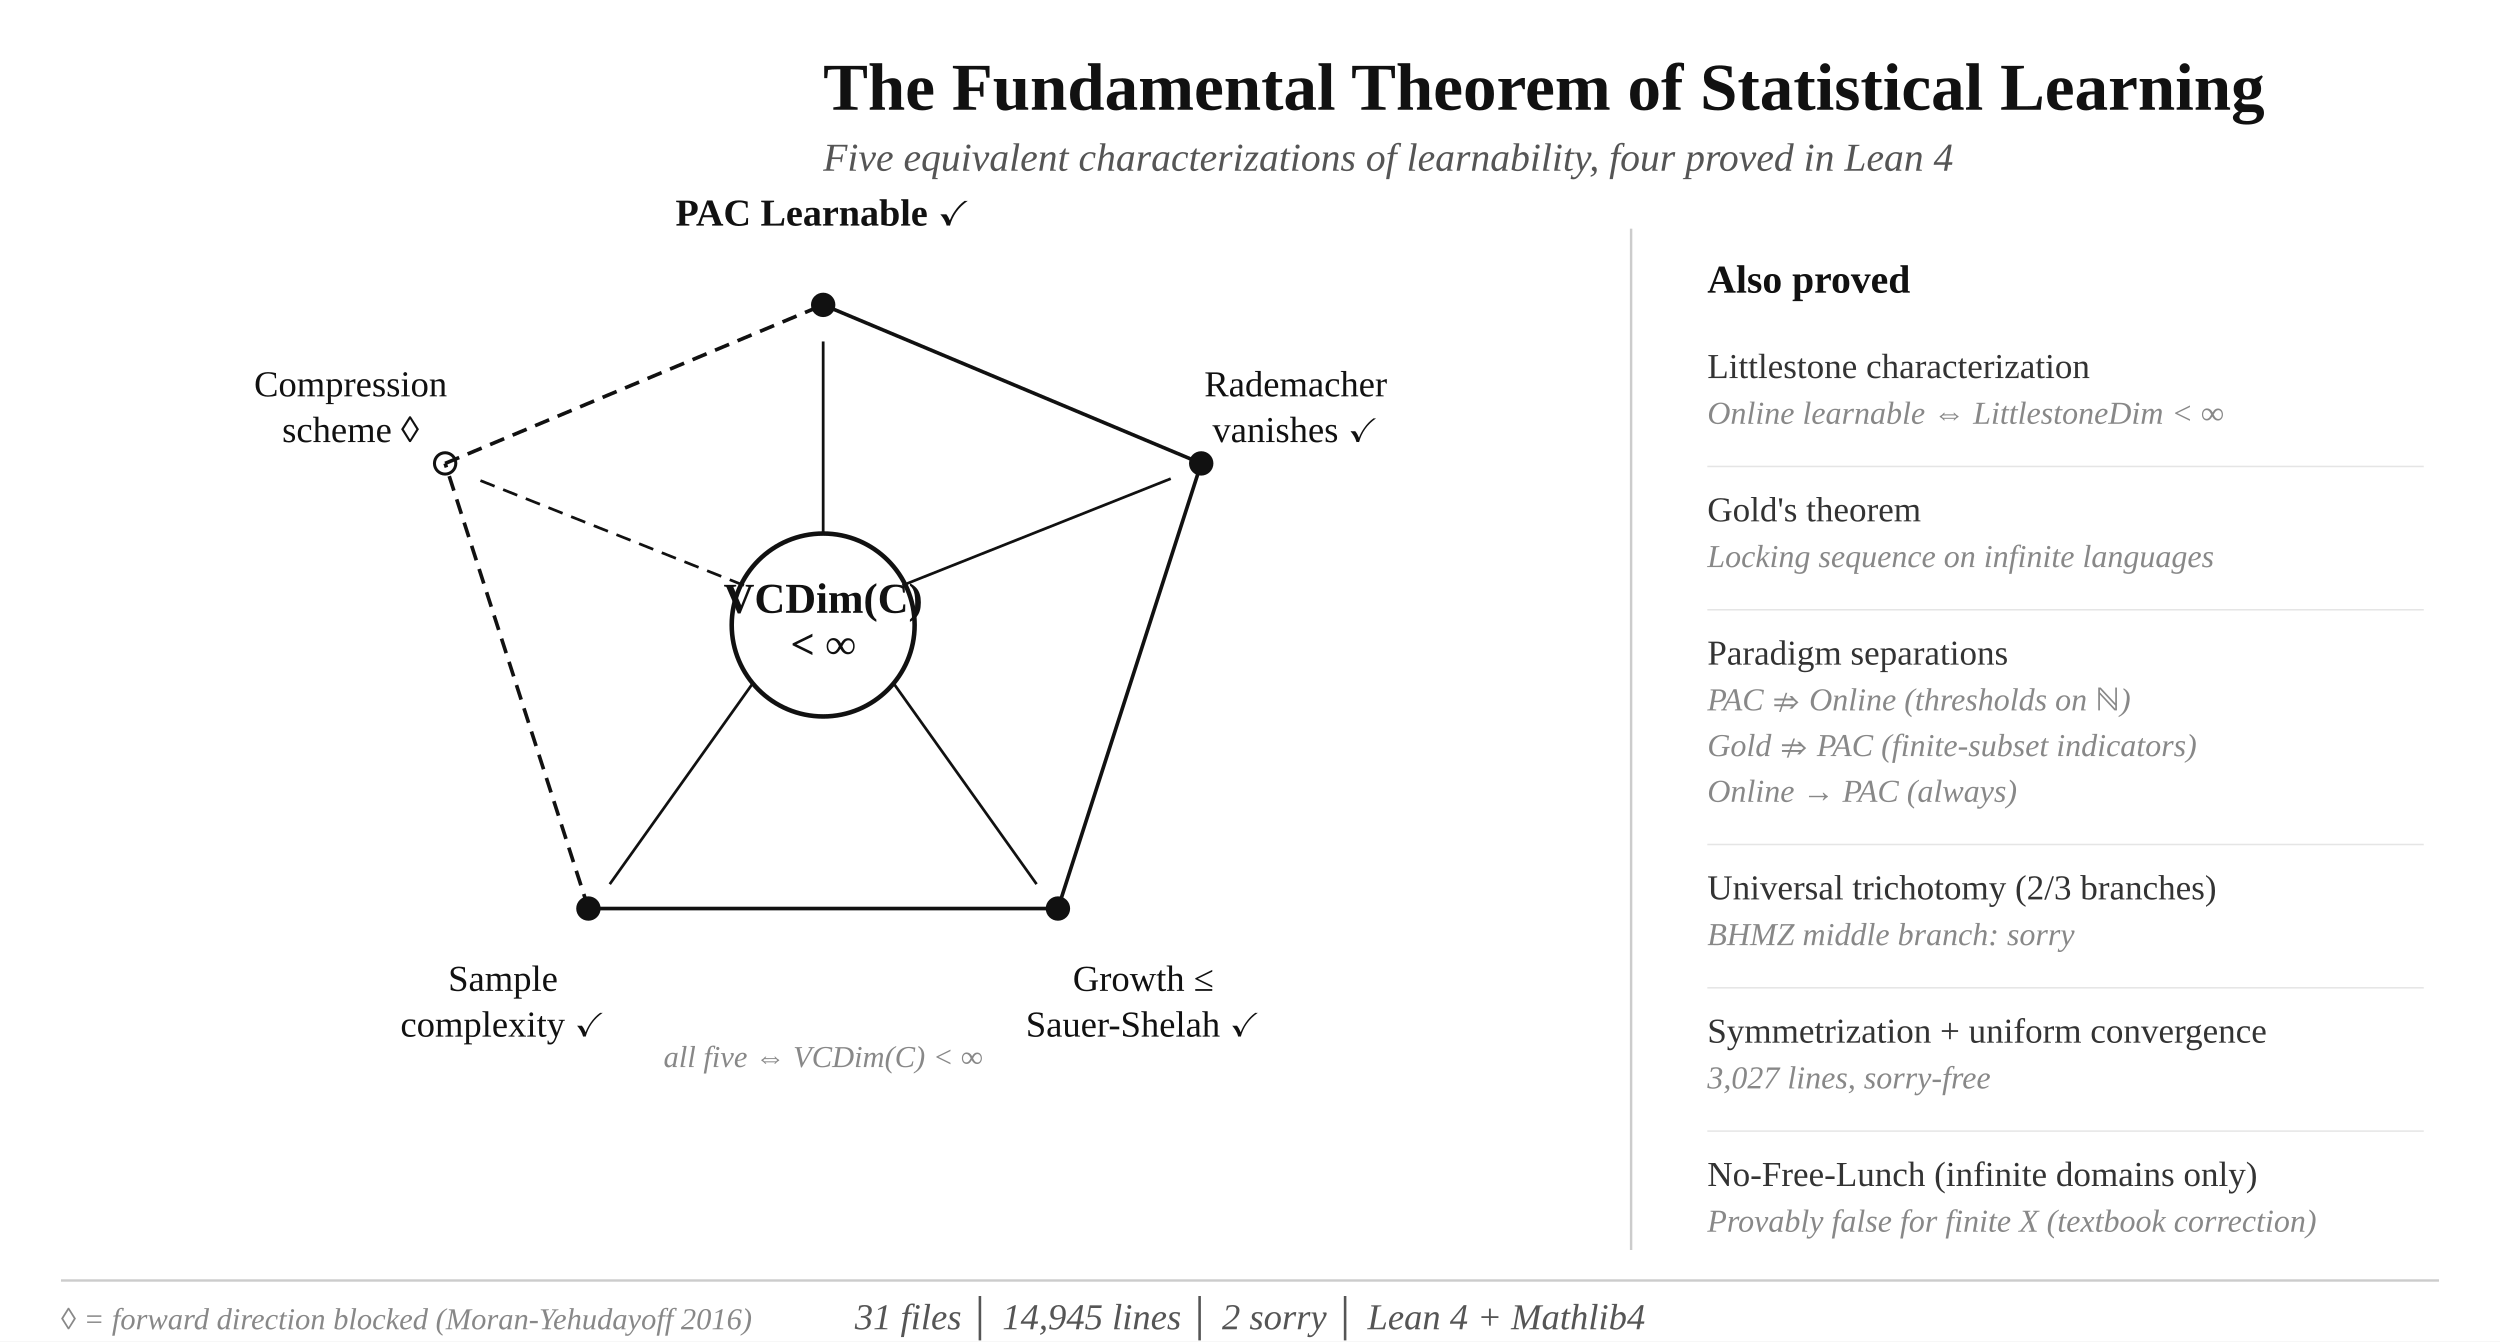
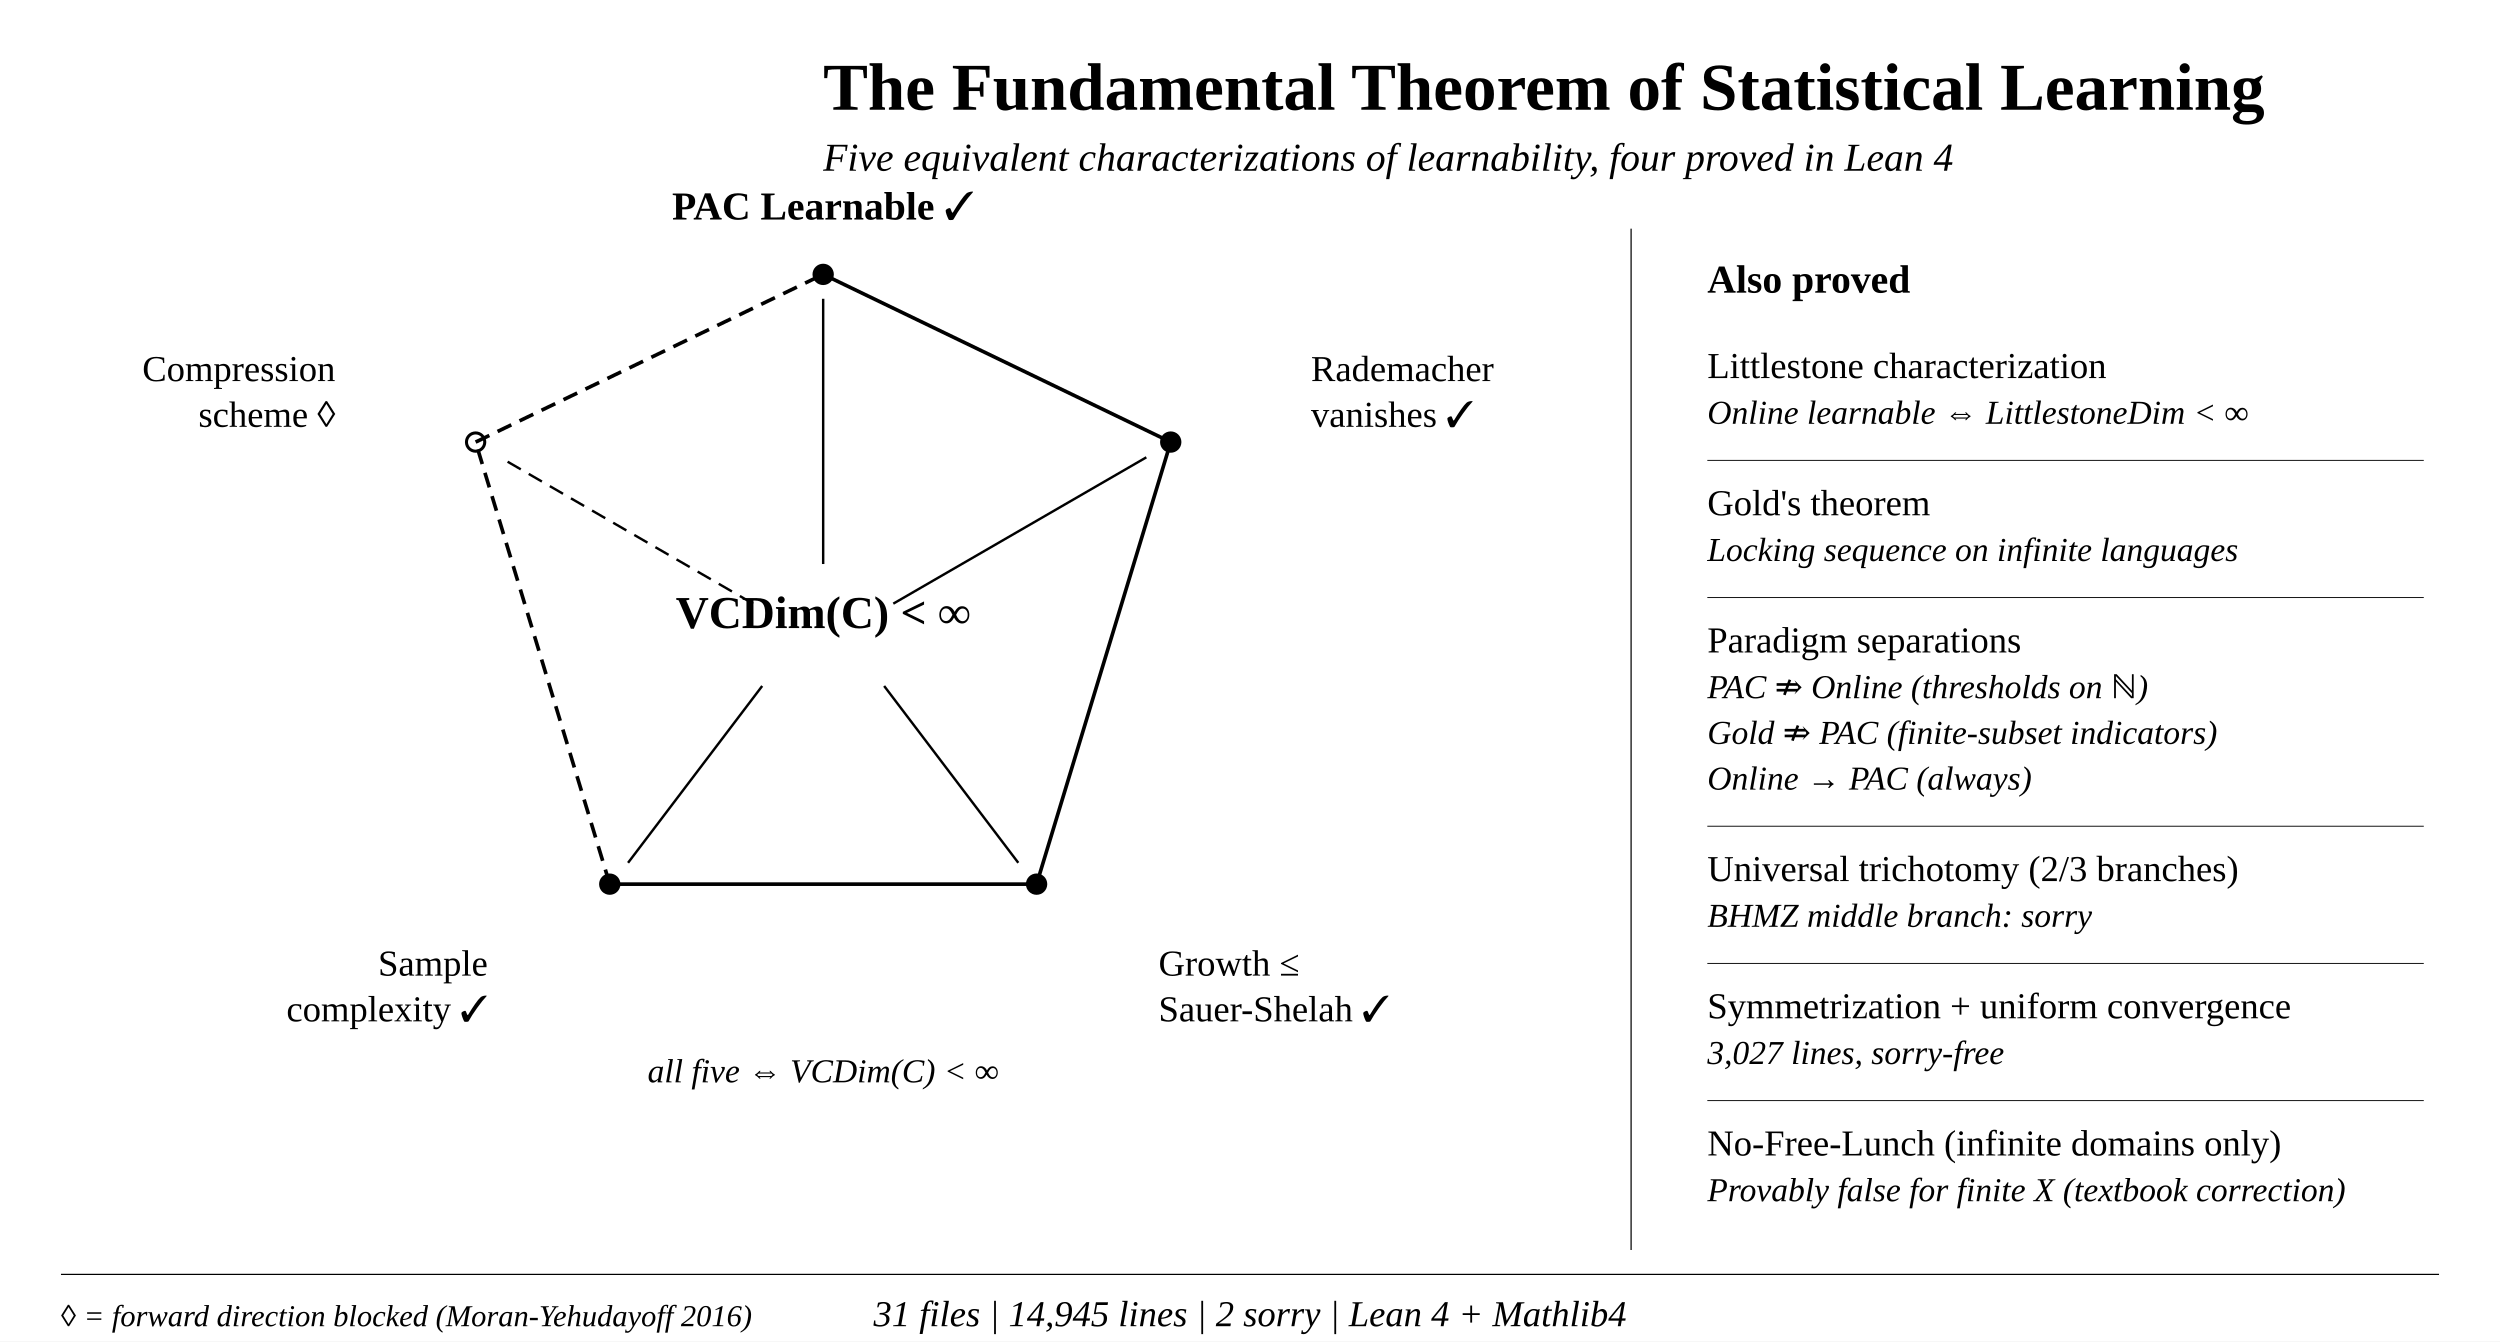
- <svg xmlns="http://www.w3.org/2000/svg" viewBox="0 0 820 440" font-family="'Times New Roman','Georgia','Palatino',serif">
+ <svg xmlns="http://www.w3.org/2000/svg" viewBox="0 0 820 440" font-family="'Times New Roman',serif">
  <style>
-     .title{font-size:22px;font-weight:bold;fill:#111}
-     .sub{font-size:13px;fill:#555;font-style:italic}
-     .node{font-size:12px;fill:#111;text-anchor:middle}
-     .nodeb{font-size:12.5px;fill:#111;text-anchor:middle;font-weight:bold}
-     .hub{font-size:14px;fill:#111;text-anchor:middle;font-weight:bold}
-     .edge{stroke:#111;stroke-width:1.2;fill:none}
-     .spoke{stroke:#111;stroke-width:0.9;fill:none}
-     .spoke-sorry{stroke:#111;stroke-width:0.9;fill:none;stroke-dasharray:5 3}
-     .side-title{font-size:13px;fill:#111;font-weight:bold}
-     .side-item{font-size:11.5px;fill:#333}
-     .side-detail{font-size:10.5px;fill:#888;font-style:italic}
-     .check{font-size:12px;fill:#111}
-     .sorry-mark{font-size:12px;fill:#999}
-     .stat{font-size:12px;fill:#555;font-style:italic;text-anchor:middle}
-     .footnote{font-size:10px;fill:#888;font-style:italic}
+     text{font-family:'Times New Roman',serif}
  </style>
  <rect width="820" height="440" fill="#fff" />
-   <text x="270" y="36" class="title">The Fundamental Theorem of Statistical Learning</text>
-   <text x="270" y="56" class="sub">Five equivalent characterizations of learnability, four proved in Lean 4</text>
-   <line x1="270" y1="100" x2="394" y2="152" class="edge" />
-   <line x1="394" y1="152" x2="347" y2="298" class="edge" />
-   <line x1="347" y1="298" x2="193" y2="298" class="edge" />
-   <line x1="193" y1="298" x2="146" y2="152" class="edge" stroke-dasharray="5 3" />
-   <line x1="146" y1="152" x2="270" y2="100" class="edge" stroke-dasharray="5 3" />
-   <circle cx="270" cy="205" r="30" fill="none" stroke="#111" stroke-width="1.5" />
-   <text x="270" y="201" class="hub">VCDim(C)</text>
-   <text x="270" y="216" class="hub" font-size="11">&lt; ∞</text>
-   <line x1="270" y1="175" x2="270" y2="112" class="spoke" />
-   <line x1="296" y1="192" x2="384" y2="157" class="spoke" />
-   <line x1="293" y1="224" x2="340" y2="290" class="spoke" />
-   <line x1="247" y1="224" x2="200" y2="290" class="spoke" />
-   <line x1="244" y1="192" x2="156" y2="157" class="spoke-sorry" />
-   <circle cx="270" cy="100" r="4" fill="#111" />
-   <circle cx="394" cy="152" r="4" fill="#111" />
-   <circle cx="347" cy="298" r="4" fill="#111" />
-   <circle cx="193" cy="298" r="4" fill="#111" />
-   <circle cx="146" cy="152" r="3.5" fill="none" stroke="#111" stroke-width="1" />
-   <text x="270" y="74" class="nodeb">PAC Learnable  ✓</text>
-   <text x="425" y="130" class="node" text-anchor="start">Rademacher</text>
-   <text x="425" y="145" class="node" text-anchor="start">vanishes  ✓</text>
-   <text x="375" y="325" class="node" text-anchor="start">Growth ≤</text>
-   <text x="375" y="340" class="node" text-anchor="start">Sauer-Shelah  ✓</text>
-   <text x="165" y="325" class="node" text-anchor="end">Sample</text>
-   <text x="165" y="340" class="node" text-anchor="end">complexity  ✓</text>
-   <text x="115" y="130" class="node" text-anchor="end">Compression</text>
-   <text x="115" y="145" class="node" text-anchor="end">scheme  ◊</text>
-   <text x="270" y="350" style="font-size:10px;fill:#888;text-anchor:middle;font-style:italic">all five ⇔ VCDim(C) &lt; ∞</text>
-   <line x1="535" y1="75" x2="535" y2="410" stroke="#ccc" stroke-width="0.8" />
-   <text x="560" y="96" class="side-title">Also proved</text>
-   <text x="560" y="124" class="side-item">Littlestone characterization</text>
-   <text x="560" y="139" class="side-detail">Online learnable ⇔ LittlestoneDim &lt; ∞</text>
-   <line x1="560" y1="153" x2="795" y2="153" stroke="#e5e5e5" stroke-width="0.5" />
-   <text x="560" y="171" class="side-item">Gold's theorem</text>
-   <text x="560" y="186" class="side-detail">Locking sequence on infinite languages</text>
-   <line x1="560" y1="200" x2="795" y2="200" stroke="#e5e5e5" stroke-width="0.5" />
-   <text x="560" y="218" class="side-item">Paradigm separations</text>
-   <text x="560" y="233" class="side-detail">PAC ⇏ Online  (thresholds on ℕ)</text>
-   <text x="560" y="248" class="side-detail">Gold ⇏ PAC  (finite-subset indicators)</text>
-   <text x="560" y="263" class="side-detail">Online → PAC  (always)</text>
-   <line x1="560" y1="277" x2="795" y2="277" stroke="#e5e5e5" stroke-width="0.5" />
-   <text x="560" y="295" class="side-item">Universal trichotomy  (2/3 branches)</text>
-   <text x="560" y="310" class="side-detail">BHMZ middle branch: sorry</text>
-   <line x1="560" y1="324" x2="795" y2="324" stroke="#e5e5e5" stroke-width="0.5" />
-   <text x="560" y="342" class="side-item">Symmetrization + uniform convergence</text>
-   <text x="560" y="357" class="side-detail">3,027 lines, sorry-free</text>
-   <line x1="560" y1="371" x2="795" y2="371" stroke="#e5e5e5" stroke-width="0.5" />
-   <text x="560" y="389" class="side-item">No-Free-Lunch  (infinite domains only)</text>
-   <text x="560" y="404" class="side-detail">Provably false for finite X (textbook correction)</text>
-   <line x1="20" y1="420" x2="800" y2="420" stroke="#ccc" stroke-width="0.8" />
-   <text x="410" y="436" class="stat">31 files  │  14,945 lines  │  2 sorry  │  Lean 4 + Mathlib4</text>
-   <text x="20" y="436" class="footnote">◊ = forward direction blocked (Moran-Yehudayoff 2016)</text>
+   <text x="270" y="36" font-size="22" font-weight="bold" fill="#000">The Fundamental Theorem of Statistical Learning</text>
+   <text x="270" y="56" font-size="13" fill="#000" font-style="italic">Five equivalent characterizations of learnability, four proved in Lean 4</text>
+   <line x1="270" y1="90" x2="384" y2="145" stroke="#000" stroke-width="1.2" />
+   <line x1="384" y1="145" x2="340" y2="290" stroke="#000" stroke-width="1.2" />
+   <line x1="340" y1="290" x2="200" y2="290" stroke="#000" stroke-width="1.2" />
+   <line x1="200" y1="290" x2="156" y2="145" stroke="#000" stroke-width="1.2" stroke-dasharray="5 3" />
+   <line x1="156" y1="145" x2="270" y2="90" stroke="#000" stroke-width="1.2" stroke-dasharray="5 3" />
+   <line x1="270" y1="185" x2="270" y2="98" stroke="#000" stroke-width="0.8" />
+   <line x1="293" y1="198" x2="376" y2="150" stroke="#000" stroke-width="0.8" />
+   <line x1="290" y1="225" x2="334" y2="283" stroke="#000" stroke-width="0.8" />
+   <line x1="250" y1="225" x2="206" y2="283" stroke="#000" stroke-width="0.8" />
+   <line x1="247" y1="198" x2="164" y2="150" stroke="#000" stroke-width="0.8" stroke-dasharray="5 3" />
+   <text x="270" y="206" font-size="15" font-weight="bold" fill="#000" text-anchor="middle">VCDim(C) &lt; ∞</text>
+   <circle cx="270" cy="90" r="3.5" fill="#000" />
+   <circle cx="384" cy="145" r="3.5" fill="#000" />
+   <circle cx="340" cy="290" r="3.5" fill="#000" />
+   <circle cx="200" cy="290" r="3.5" fill="#000" />
+   <circle cx="156" cy="145" r="3" fill="none" stroke="#000" stroke-width="1" />
+   <text x="270" y="72" font-size="13" font-weight="bold" fill="#000" text-anchor="middle">PAC Learnable  ✓</text>
+   <text x="430" y="125" font-size="12" fill="#000" text-anchor="start">Rademacher</text>
+   <text x="430" y="140" font-size="12" fill="#000" text-anchor="start">vanishes  ✓</text>
+   <text x="380" y="320" font-size="12" fill="#000" text-anchor="start">Growth ≤</text>
+   <text x="380" y="335" font-size="12" fill="#000" text-anchor="start">Sauer-Shelah  ✓</text>
+   <text x="160" y="320" font-size="12" fill="#000" text-anchor="end">Sample</text>
+   <text x="160" y="335" font-size="12" fill="#000" text-anchor="end">complexity  ✓</text>
+   <text x="110" y="125" font-size="12" fill="#000" text-anchor="end">Compression</text>
+   <text x="110" y="140" font-size="12" fill="#000" text-anchor="end">scheme  ◊</text>
+   <text x="270" y="355" font-size="11" fill="#000" text-anchor="middle" font-style="italic">all five ⇔ VCDim(C) &lt; ∞</text>
+   <line x1="535" y1="75" x2="535" y2="410" stroke="#000" stroke-width="0.4" />
+   <text x="560" y="96" font-size="13" font-weight="bold" fill="#000">Also proved</text>
+   <text x="560" y="124" font-size="12" fill="#000">Littlestone characterization</text>
+   <text x="560" y="139" font-size="11" fill="#000" font-style="italic">Online learnable ⇔ LittlestoneDim &lt; ∞</text>
+   <line x1="560" y1="151" x2="795" y2="151" stroke="#000" stroke-width="0.3" />
+   <text x="560" y="169" font-size="12" fill="#000">Gold's theorem</text>
+   <text x="560" y="184" font-size="11" fill="#000" font-style="italic">Locking sequence on infinite languages</text>
+   <line x1="560" y1="196" x2="795" y2="196" stroke="#000" stroke-width="0.3" />
+   <text x="560" y="214" font-size="12" fill="#000">Paradigm separations</text>
+   <text x="560" y="229" font-size="11" fill="#000" font-style="italic">PAC ⇏ Online  (thresholds on ℕ)</text>
+   <text x="560" y="244" font-size="11" fill="#000" font-style="italic">Gold ⇏ PAC  (finite-subset indicators)</text>
+   <text x="560" y="259" font-size="11" fill="#000" font-style="italic">Online → PAC  (always)</text>
+   <line x1="560" y1="271" x2="795" y2="271" stroke="#000" stroke-width="0.3" />
+   <text x="560" y="289" font-size="12" fill="#000">Universal trichotomy  (2/3 branches)</text>
+   <text x="560" y="304" font-size="11" fill="#000" font-style="italic">BHMZ middle branch: sorry</text>
+   <line x1="560" y1="316" x2="795" y2="316" stroke="#000" stroke-width="0.3" />
+   <text x="560" y="334" font-size="12" fill="#000">Symmetrization + uniform convergence</text>
+   <text x="560" y="349" font-size="11" fill="#000" font-style="italic">3,027 lines, sorry-free</text>
+   <line x1="560" y1="361" x2="795" y2="361" stroke="#000" stroke-width="0.3" />
+   <text x="560" y="379" font-size="12" fill="#000">No-Free-Lunch  (infinite domains only)</text>
+   <text x="560" y="394" font-size="11" fill="#000" font-style="italic">Provably false for finite X  (textbook correction)</text>
+   <line x1="20" y1="418" x2="800" y2="418" stroke="#000" stroke-width="0.4" />
+   <text x="410" y="435" font-size="12" fill="#000" font-style="italic" text-anchor="middle">31 files  |  14,945 lines  |  2 sorry  |  Lean 4 + Mathlib4</text>
+   <text x="20" y="435" font-size="10" fill="#000" font-style="italic">◊ = forward direction blocked (Moran-Yehudayoff 2016)</text>
</svg>
